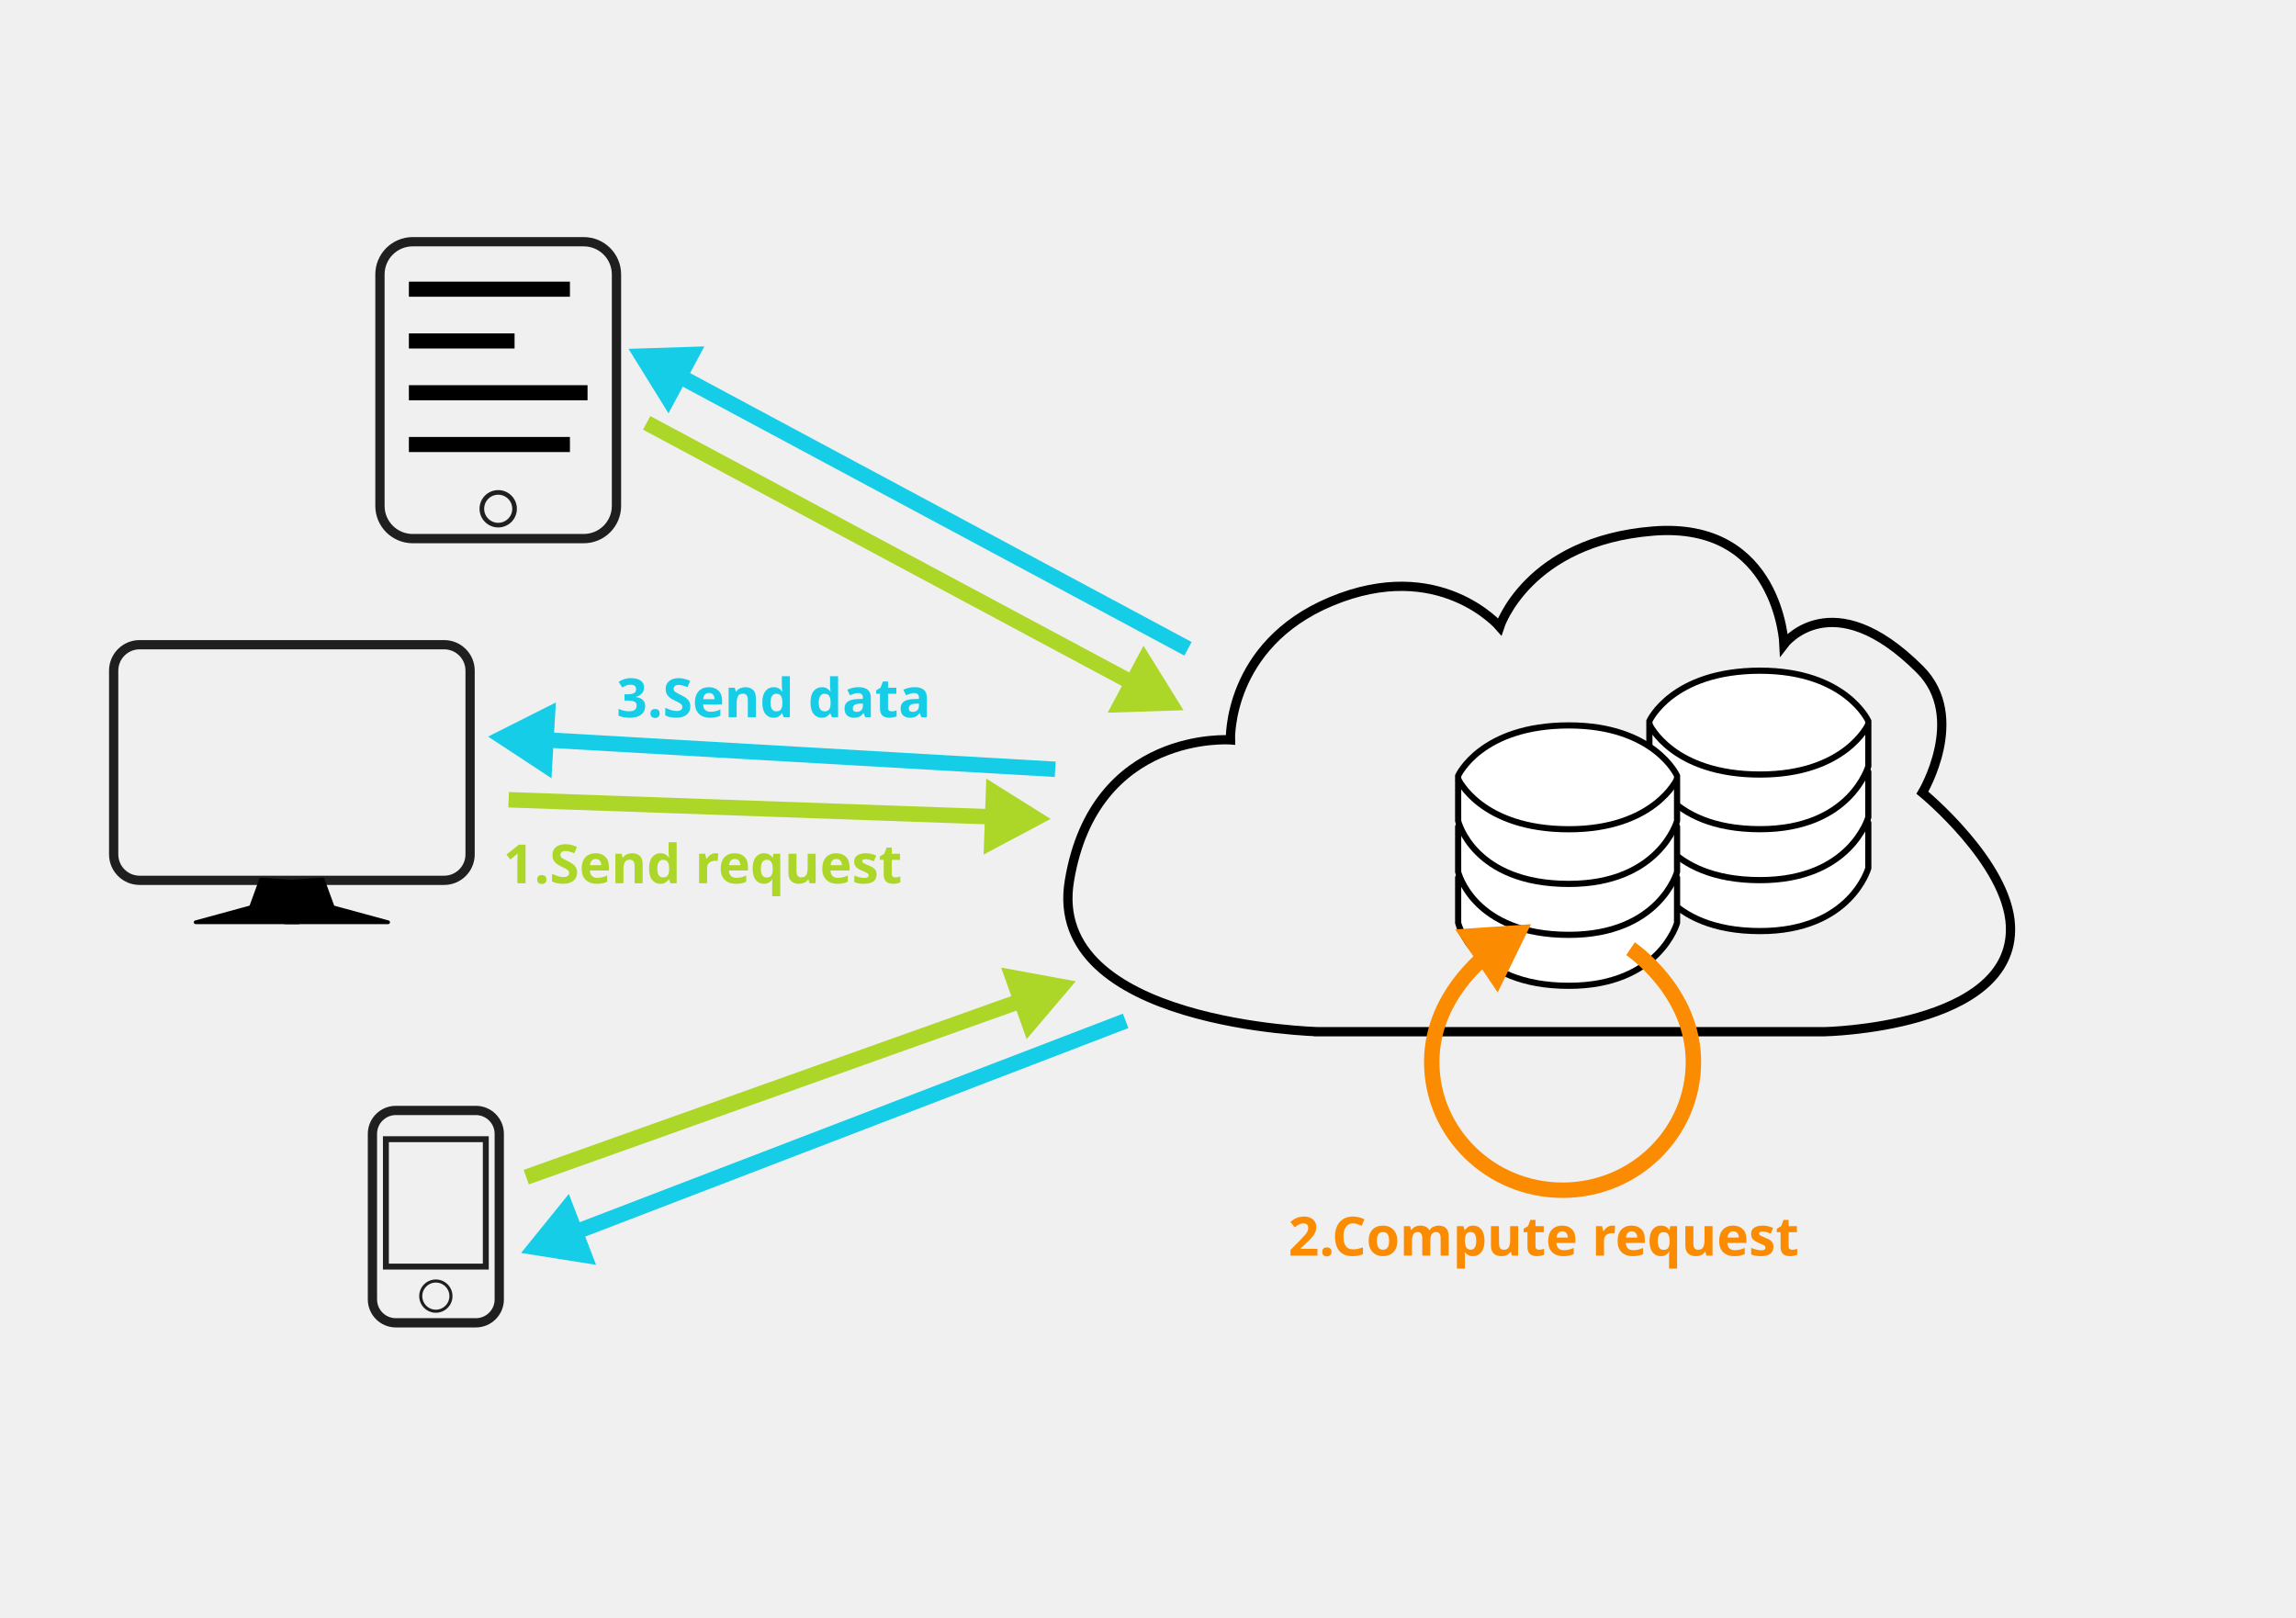
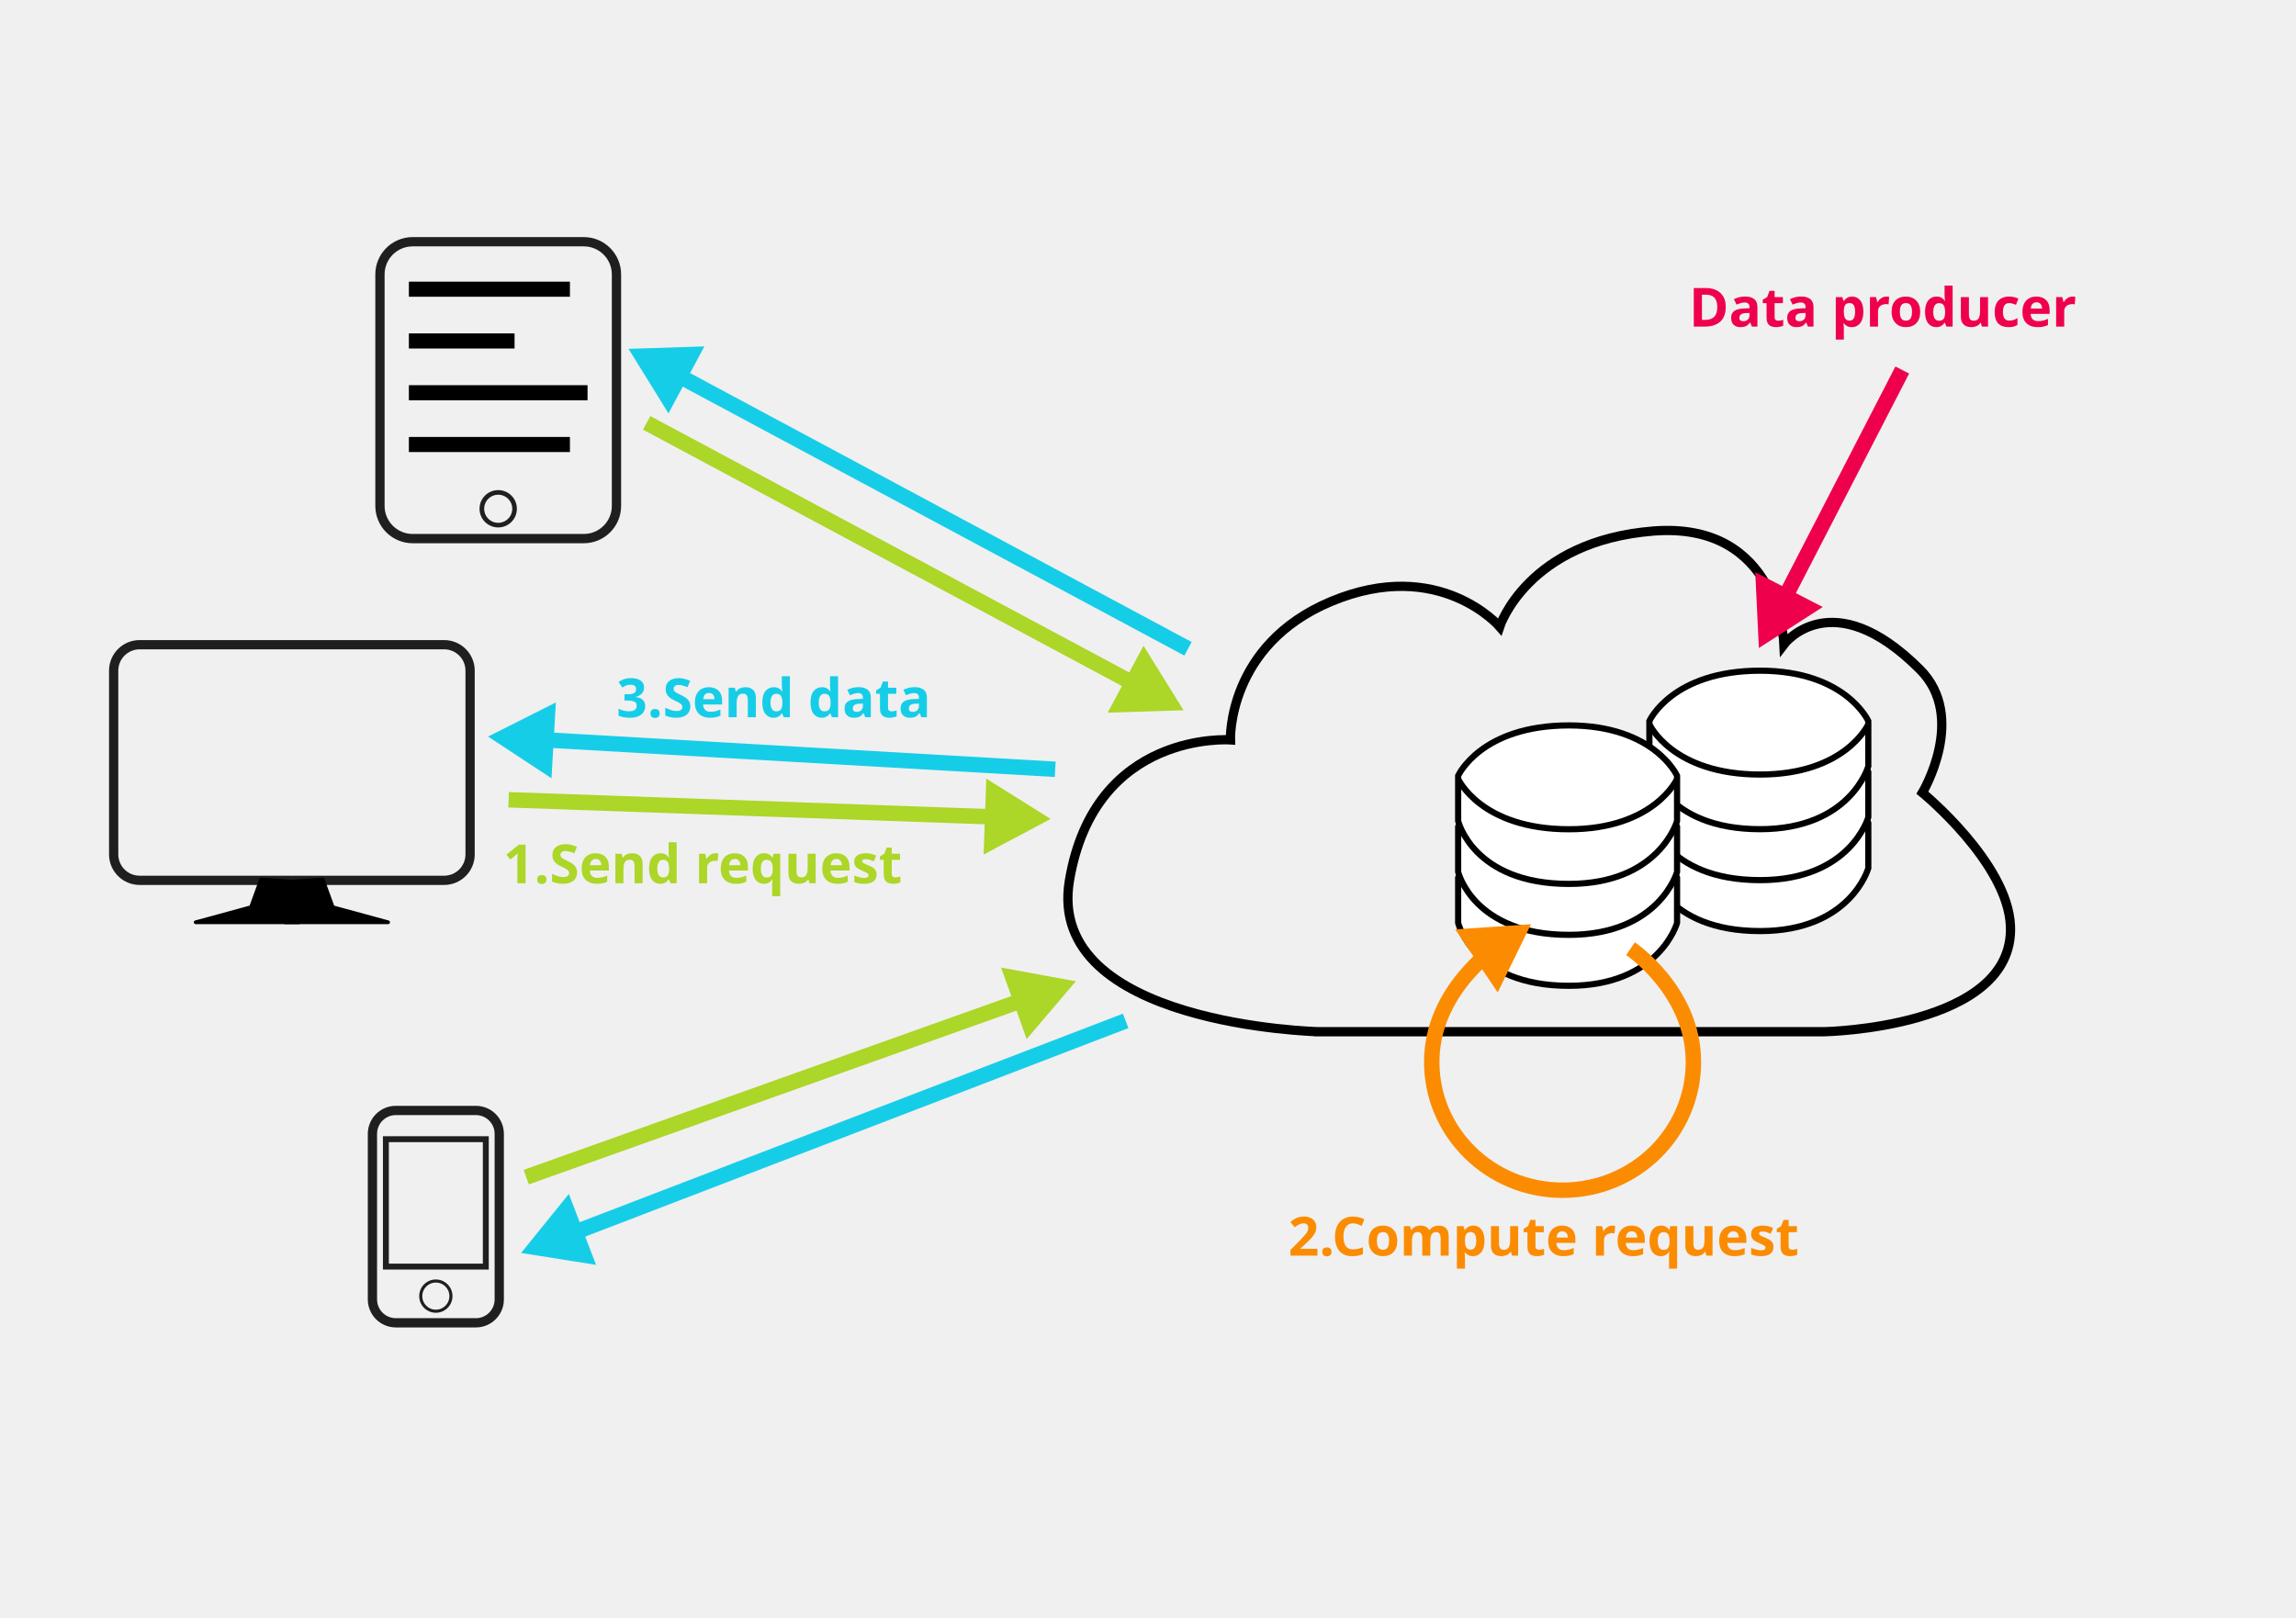
<svg xmlns="http://www.w3.org/2000/svg" width="210mm" height="148mm" viewBox="0 0 744.094 524.409" id="svg2" version="1.1">
  <defs id="defs4">
+     <marker orient="auto" refY="0.0" refX="0.0" id="marker4542" style="overflow:visible">
+       <path id="path4544" d="M 5.77,0.0 L -2.88,5.0 L -2.88,-5.0 L 5.77,0.0 z " style="fill-rule:evenodd;stroke:#ef004c;stroke-width:1pt;stroke-opacity:1;fill:#ef004c;fill-opacity:1" transform="scale(0.4)" />
+     </marker>
    <marker style="overflow:visible" id="marker7236" refX="0.0" refY="0.0" orient="auto">
      <path transform="scale(0.4)" style="fill-rule:evenodd;stroke:#fb8c02;stroke-width:1pt;stroke-opacity:1;fill:#fb8c02;fill-opacity:1" d="M 5.77,0.0 L -2.88,5.0 L -2.88,-5.0 L 5.77,0.0 z " id="path7238" />
    </marker>
    <marker style="overflow:visible" id="marker7172" refX="0.0" refY="0.0" orient="auto">
      <path transform="scale(0.4)" style="fill-rule:evenodd;stroke:#fb8c02;stroke-width:1pt;stroke-opacity:1;fill:#fb8c02;fill-opacity:1" d="M 5.77,0.0 L -2.88,5.0 L -2.88,-5.0 L 5.77,0.0 z " id="path7174" />
    </marker>
    <marker orient="auto" refY="0.0" refX="0.0" id="TriangleOutM" style="overflow:visible">
      <path id="path4535" d="M 5.77,0.0 L -2.88,5.0 L -2.88,-5.0 L 5.77,0.0 z " style="fill-rule:evenodd;stroke:#acd628;stroke-width:1pt;stroke-opacity:1;fill:#acd628;fill-opacity:1" transform="scale(0.4)" />
    </marker>
    <marker orient="auto" refY="0.0" refX="0.0" id="marker4782" style="overflow:visible">
      <path id="path4784" d="M 0.0,0.0 L 5.0,-5.0 L -12.5,0.0 L 5.0,5.0 L 0.0,0.0 z " style="fill-rule:evenodd;stroke:#000000;stroke-width:1pt;stroke-opacity:1;fill:#000000;fill-opacity:1" transform="scale(0.8) translate(12.5,0)" />
    </marker>
    <marker orient="auto" refY="0.0" refX="0.0" id="Arrow1Lstart" style="overflow:visible">
      <path id="path4390" d="M 0.0,0.0 L 5.0,-5.0 L -12.5,0.0 L 5.0,5.0 L 0.0,0.0 z " style="fill-rule:evenodd;stroke:#000000;stroke-width:1pt;stroke-opacity:1;fill:#000000;fill-opacity:1" transform="scale(0.8) translate(12.5,0)" />
    </marker>
    <marker orient="auto" refY="0.0" refX="0.0" id="Arrow2Lend" style="overflow:visible;">
      <path id="path4411" style="fill-rule:evenodd;stroke-width:0.625;stroke-linejoin:round;stroke:#000000;stroke-opacity:1;fill:#000000;fill-opacity:1" d="M 8.719,4.034 L -2.207,0.016 L 8.719,-4.002 C 6.973,-1.63 6.983,1.616 8.719,4.034 z " transform="scale(1.1) rotate(180) translate(1,0)" />
    </marker>
    <marker orient="auto" refY="0" refX="0" id="TriangleOutM-2" style="overflow:visible">
      <path id="path4535-0" d="m 5.77,0 -8.65,5 0,-10 8.65,5 z" style="fill:#acd628;fill-opacity:1;fill-rule:evenodd;stroke:#acd628;stroke-width:1pt;stroke-opacity:1" transform="scale(0.4,0.4)" />
    </marker>
    <marker orient="auto" refY="0" refX="0" id="TriangleOutM-3" style="overflow:visible">
      <path id="path4535-7" d="m 5.77,0 -8.65,5 0,-10 8.65,5 z" style="fill:#acd628;fill-opacity:1;fill-rule:evenodd;stroke:#acd628;stroke-width:1pt;stroke-opacity:1" transform="scale(0.4,0.4)" />
    </marker>
    <marker orient="auto" refY="0" refX="0" id="TriangleOutM-9" style="overflow:visible">
      <path id="path4535-2" d="m 5.77,0 -8.65,5 0,-10 8.65,5 z" style="fill:#16cde8;fill-opacity:1;fill-rule:evenodd;stroke:#16cde8;stroke-width:1pt;stroke-opacity:1" transform="scale(0.4,0.4)" />
    </marker>
    <marker orient="auto" refY="0" refX="0" id="TriangleOutM-9-9" style="overflow:visible">
      <path id="path4535-2-7" d="m 5.77,0 -8.65,5 0,-10 8.65,5 z" style="fill:#16cde8;fill-opacity:1;fill-rule:evenodd;stroke:#16cde8;stroke-width:1pt;stroke-opacity:1" transform="scale(0.4,0.4)" />
    </marker>
    <marker orient="auto" refY="0" refX="0" id="TriangleOutM-9-6" style="overflow:visible">
      <path id="path4535-2-1" d="m 5.77,0 -8.65,5 0,-10 8.65,5 z" style="fill:#16cde8;fill-opacity:1;fill-rule:evenodd;stroke:#16cde8;stroke-width:1pt;stroke-opacity:1" transform="scale(0.4,0.4)" />
    </marker>
  </defs>
  <g id="layer1" transform="translate(0,-527.9529)">
    <path style="fill:none;fill-rule:evenodd;stroke:#000000;stroke-width:3;stroke-linecap:butt;stroke-linejoin:miter;stroke-opacity:1;stroke-miterlimit:4;stroke-dasharray:none" d="m 427.303,862.359 163.908,0 c 0,0 61.677,-1.124 60.344,-34.249 -0.826,-20.516 -28.541,-43.22 -28.541,-43.22 0,0 14.678,-24.464 -0.815,-39.958 -28.588,-28.588 -44.035,-8.155 -44.035,-8.155 0,0 -1.631,-39.958 -42.404,-36.696 -40.773,3.262 -49.743,30.988 -49.743,30.988 0,0 -19.571,-22.833 -54.636,-8.155 -33.716,14.114 -32.619,44.85 -32.619,44.85 0,0 -44.035,-3.262 -52.19,45.666 -7.809,46.854 80.731,48.928 80.731,48.928 z" id="path3336" />
    <rect style="opacity:1;fill:none;fill-opacity:1;stroke:#000000;stroke-width:3.009;stroke-linejoin:round;stroke-miterlimit:4;stroke-dasharray:none;stroke-opacity:0.869" id="rect3338" width="76.654" height="96.225" x="123.135" y="606.304" ry="10.601" />
    <rect style="opacity:1;fill:none;fill-opacity:1;stroke:#000000;stroke-width:3;stroke-linejoin:round;stroke-miterlimit:4;stroke-dasharray:none;stroke-opacity:0.869" id="rect3338-3" width="115.514" height="76.372" x="36.837" y="736.919" ry="8.414" />
    <g id="g4189" transform="translate(3.873362,0)">
      <path id="path4172" d="m 80.731,813.024 -3.262,8.97 -17.94,4.893 33.434,0 0,-13.047 z" style="fill:#000000;fill-opacity:1;fill-rule:evenodd;stroke:#000000;stroke-width:1.2;stroke-linecap:butt;stroke-linejoin:round;stroke-miterlimit:4;stroke-dasharray:none;stroke-opacity:1" />
      <path id="path4172-7" d="m 100.71,813.024 3.262,8.97 17.94,4.893 -33.434,0 0,-13.047 z" style="fill:#000000;fill-opacity:1;fill-rule:evenodd;stroke:#000000;stroke-width:1.2;stroke-linecap:butt;stroke-linejoin:round;stroke-miterlimit:4;stroke-dasharray:none;stroke-opacity:1" />
    </g>
    <rect style="opacity:1;fill:#000000;fill-opacity:1;stroke:none;stroke-width:0;stroke-linejoin:miter;stroke-miterlimit:4;stroke-dasharray:none;stroke-opacity:0.869" id="rect4193-5" width="52.19" height="4.893" x="132.513" y="619.24" ry="0" />
    <rect style="opacity:1;fill:#000000;fill-opacity:1;stroke:none;stroke-width:0;stroke-linejoin:miter;stroke-miterlimit:4;stroke-dasharray:none;stroke-opacity:0.869" id="rect4193-3" width="34.249" height="4.893" x="132.513" y="636.021" ry="0" />
    <rect style="opacity:1;fill:#000000;fill-opacity:1;stroke:none;stroke-width:0;stroke-linejoin:miter;stroke-miterlimit:4;stroke-dasharray:none;stroke-opacity:0.869" id="rect4193-56" width="57.898" height="4.893" x="132.513" y="652.802" ry="0" />
    <rect style="opacity:1;fill:#000000;fill-opacity:1;stroke:none;stroke-width:0;stroke-linejoin:miter;stroke-miterlimit:4;stroke-dasharray:none;stroke-opacity:0.869" id="rect4193-5-2" width="52.19" height="4.893" x="132.513" y="669.583" ry="0" />
    <circle style="opacity:1;fill:none;fill-opacity:1;stroke:#000000;stroke-width:1.5;stroke-linejoin:miter;stroke-miterlimit:4;stroke-dasharray:none;stroke-opacity:0.869" id="path4237" cx="161.462" cy="692.859" r="5.301" />
    <rect style="opacity:1;fill:none;fill-opacity:1;stroke:#000000;stroke-width:3;stroke-linejoin:round;stroke-miterlimit:4;stroke-dasharray:none;stroke-opacity:0.869" id="rect3338-9" width="41.103" height="68.829" x="120.699" y="887.881" ry="7.583" />
    <rect style="opacity:1;fill:none;fill-opacity:1;stroke:#000000;stroke-width:1.919;stroke-linejoin:miter;stroke-miterlimit:4;stroke-dasharray:none;stroke-opacity:0.869" id="rect4193-5-1" width="32.381" height="41.296" x="125.06" y="897.194" ry="0" />
    <circle style="opacity:1;fill:none;fill-opacity:1;stroke:#000000;stroke-width:1;stroke-linejoin:miter;stroke-miterlimit:4;stroke-dasharray:none;stroke-opacity:0.869" id="path4269" cx="141.251" cy="948.06" r="4.893" />
    <g id="g4349" transform="translate(26.09484,-17.9402)">
      <path id="path4290" d="m 508.442,812.616 0,14.678 c 0,0 4.879,20.387 35.88,20.387 29.357,0 35.065,-20.387 35.065,-20.387 l 0,-14.678 c 0,0 -7.339,-16.309 -35.065,-16.309 -28.541,0 -35.88,16.309 -35.88,16.309 z" style="fill:#ffffff;fill-opacity:1;fill-rule:evenodd;stroke:#000000;stroke-width:2;stroke-linecap:butt;stroke-linejoin:miter;stroke-miterlimit:4;stroke-dasharray:none;stroke-opacity:1" />
      <path id="path4290-6" d="m 508.442,796.103 0,14.678 c 0,0 4.879,20.387 35.88,20.387 29.357,0 35.065,-20.387 35.065,-20.387 l 0,-14.678 c 0,0 -7.339,-16.309 -35.065,-16.309 -28.541,0 -35.88,16.309 -35.88,16.309 z" style="fill:#ffffff;fill-opacity:1;fill-rule:evenodd;stroke:#000000;stroke-width:2;stroke-linecap:butt;stroke-linejoin:miter;stroke-miterlimit:4;stroke-dasharray:none;stroke-opacity:1" />
      <path id="path4290-0" d="m 508.442,779.59 0,14.678 c 0,0 4.879,20.387 35.88,20.387 29.357,0 35.065,-20.387 35.065,-20.387 l 0,-14.678 c 0,0 -7.339,-16.309 -35.065,-16.309 -28.541,0 -35.88,16.309 -35.88,16.309 z" style="fill:#ffffff;fill-opacity:1;fill-rule:evenodd;stroke:#000000;stroke-width:2;stroke-linecap:butt;stroke-linejoin:miter;stroke-miterlimit:4;stroke-dasharray:none;stroke-opacity:1" />
      <path id="path4290-0-2" d="m 579.387,780.631 c 0,0 -7.339,16.309 -35.065,16.309 -28.541,0 -35.88,-16.309 -35.88,-16.309" style="fill:#ffffff;fill-opacity:1;fill-rule:evenodd;stroke:#000000;stroke-width:2;stroke-linecap:butt;stroke-linejoin:miter;stroke-miterlimit:4;stroke-dasharray:none;stroke-opacity:1" />
    </g>
    <g id="g4349-6" transform="translate(-35.8804,-0.2038362)">
      <path id="path4290-1" d="m 508.442,812.616 0,14.678 c 0,0 4.879,20.387 35.88,20.387 29.357,0 35.065,-20.387 35.065,-20.387 l 0,-14.678 c 0,0 -7.339,-16.309 -35.065,-16.309 -28.541,0 -35.88,16.309 -35.88,16.309 z" style="fill:#ffffff;fill-opacity:1;fill-rule:evenodd;stroke:#000000;stroke-width:2;stroke-linecap:butt;stroke-linejoin:miter;stroke-miterlimit:4;stroke-dasharray:none;stroke-opacity:1" />
      <path id="path4290-6-8" d="m 508.442,796.103 0,14.678 c 0,0 4.879,20.387 35.88,20.387 29.357,0 35.065,-20.387 35.065,-20.387 l 0,-14.678 c 0,0 -7.339,-16.309 -35.065,-16.309 -28.541,0 -35.88,16.309 -35.88,16.309 z" style="fill:#ffffff;fill-opacity:1;fill-rule:evenodd;stroke:#000000;stroke-width:2;stroke-linecap:butt;stroke-linejoin:miter;stroke-miterlimit:4;stroke-dasharray:none;stroke-opacity:1" />
      <path id="path4290-0-7" d="m 508.442,779.59 0,14.678 c 0,0 4.879,20.387 35.88,20.387 29.357,0 35.065,-20.387 35.065,-20.387 l 0,-14.678 c 0,0 -7.339,-16.309 -35.065,-16.309 -28.541,0 -35.88,16.309 -35.88,16.309 z" style="fill:#ffffff;fill-opacity:1;fill-rule:evenodd;stroke:#000000;stroke-width:2;stroke-linecap:butt;stroke-linejoin:miter;stroke-miterlimit:4;stroke-dasharray:none;stroke-opacity:1" />
      <path id="path4290-0-2-9" d="m 579.387,780.631 c 0,0 -7.339,16.309 -35.065,16.309 -28.541,0 -35.88,-16.309 -35.88,-16.309" style="fill:#ffffff;fill-opacity:1;fill-rule:evenodd;stroke:#000000;stroke-width:2;stroke-linecap:butt;stroke-linejoin:miter;stroke-miterlimit:4;stroke-dasharray:none;stroke-opacity:1" />
    </g>
    <path style="fill:none;fill-rule:evenodd;stroke:#acd628;stroke-width:5;stroke-linecap:butt;stroke-linejoin:miter;stroke-miterlimit:4;stroke-dasharray:none;stroke-dashoffset:0;stroke-opacity:1;marker-end:url(#TriangleOutM)" d="m 209.574,665.017 161.462,86.439" id="path4384" />
    <path style="fill:none;fill-rule:evenodd;stroke:#acd628;stroke-width:5;stroke-linecap:butt;stroke-linejoin:miter;stroke-miterlimit:4;stroke-dasharray:none;stroke-dashoffset:0;stroke-opacity:1;marker-end:url(#TriangleOutM-2)" d="m 164.834,787.176 161.462,5.708" id="path4384-2" />
    <path style="fill:none;fill-rule:evenodd;stroke:#acd628;stroke-width:5;stroke-linecap:butt;stroke-linejoin:miter;stroke-miterlimit:4;stroke-dasharray:none;stroke-dashoffset:0;stroke-opacity:1;marker-end:url(#TriangleOutM-3)" d="M 170.542,909.496 335.266,850.783" id="path4384-5" />
    <path style="opacity:1;fill:none;fill-opacity:1;stroke:#fb8c02;stroke-width:5;stroke-linejoin:miter;stroke-miterlimit:4;stroke-dasharray:none;stroke-dashoffset:0;stroke-opacity:1;marker-end:url(#marker7236)" d="m 528.42,835.449 c 0,0 20.387,13.727 20.387,36.696 0,22.969 -18.985,41.589 -42.404,41.589 -23.419,0 -42.404,-18.62 -42.404,-41.589 0,-22.969 20.387,-36.696 20.387,-36.696" id="path7019" />
    <path style="fill:none;fill-rule:evenodd;stroke:#16cde8;stroke-width:5;stroke-linecap:butt;stroke-linejoin:miter;stroke-miterlimit:4;stroke-dasharray:none;stroke-dashoffset:0;stroke-opacity:1;marker-end:url(#TriangleOutM-9)" d="M 385.009,738.249 216.208,647.732" id="path4384-28" />
    <path style="fill:none;fill-rule:evenodd;stroke:#16cde8;stroke-width:5;stroke-linecap:butt;stroke-linejoin:miter;stroke-miterlimit:4;stroke-dasharray:none;stroke-dashoffset:0;stroke-opacity:1;marker-end:url(#TriangleOutM-9-9)" d="M 341.974,777.3 172.357,767.515" id="path4384-28-3" />
    <path style="fill:none;fill-rule:evenodd;stroke:#16cde8;stroke-width:5;stroke-linecap:butt;stroke-linejoin:miter;stroke-miterlimit:4;stroke-dasharray:none;stroke-dashoffset:0;stroke-opacity:1;marker-end:url(#TriangleOutM-9-6)" d="M 364.807,858.846 182.143,928.976" id="path4384-28-2" />
    <text xml:space="preserve" style="font-style:normal;font-weight:normal;font-size:17.5px;line-height:125%;font-family:sans-serif;letter-spacing:0px;word-spacing:0px;fill:#acd628;fill-opacity:1;stroke:none;stroke-width:1px;stroke-linecap:butt;stroke-linejoin:miter;stroke-opacity:1;" x="163.093" y="814.247" id="text3490">
      <tspan x="163.093" y="814.247" id="tspan3494" style="font-style:normal;font-variant:normal;font-weight:bold;font-stretch:normal;font-family:sans-serif;-inkscape-font-specification:'sans-serif Bold';fill:#acd628;fill-opacity:1;">1.Send request</tspan>
    </text>
    <text xml:space="preserve" style="font-style:normal;font-weight:normal;font-size:17.5px;line-height:125%;font-family:sans-serif;letter-spacing:0px;word-spacing:0px;fill:#16cde8;fill-opacity:1;stroke:none;stroke-width:1px;stroke-linecap:butt;stroke-linejoin:miter;stroke-opacity:1;" x="199.789" y="760.426" id="text3498">
      <tspan id="tspan3500" x="199.789" y="760.426" style="-inkscape-font-specification:'sans-serif Bold';font-family:sans-serif;font-weight:bold;font-style:normal;font-stretch:normal;font-variant:normal">3.Send data</tspan>
    </text>
    <text xml:space="preserve" style="font-style:normal;font-variant:normal;font-weight:bold;font-stretch:normal;font-size:17.5px;line-height:125%;font-family:sans-serif;-inkscape-font-specification:'sans-serif Bold';letter-spacing:0px;word-spacing:0px;fill:#fb8c02;fill-opacity:1;stroke:none;stroke-width:1px;stroke-linecap:butt;stroke-linejoin:miter;stroke-opacity:1" x="417.517" y="934.936" id="text3502">
      <tspan id="tspan3504" x="417.517" y="934.936">2.Compute request</tspan>
    </text>
+     <path style="fill:none;fill-rule:evenodd;stroke:#ef004c;stroke-width:5;stroke-linecap:butt;stroke-linejoin:miter;stroke-opacity:1;stroke-miterlimit:4;stroke-dasharray:none;marker-end:url(#marker4542)" d="m 616.49,647.892 -39.958,77.469" id="path4260" />
+     <text xml:space="preserve" style="font-style:normal;font-variant:normal;font-weight:bold;font-stretch:normal;font-size:17.5px;line-height:125%;font-family:sans-serif;-inkscape-font-specification:'sans-serif Bold';letter-spacing:0px;word-spacing:0px;fill:#ef004c;fill-opacity:1;stroke:none;stroke-width:1px;stroke-linecap:butt;stroke-linejoin:miter;stroke-opacity:1" x="547.352" y="633.811" id="text3502-3">
+       <tspan id="tspan3504-6" x="547.352" y="633.811">Data producer</tspan>
+     </text>
  </g>
</svg>
